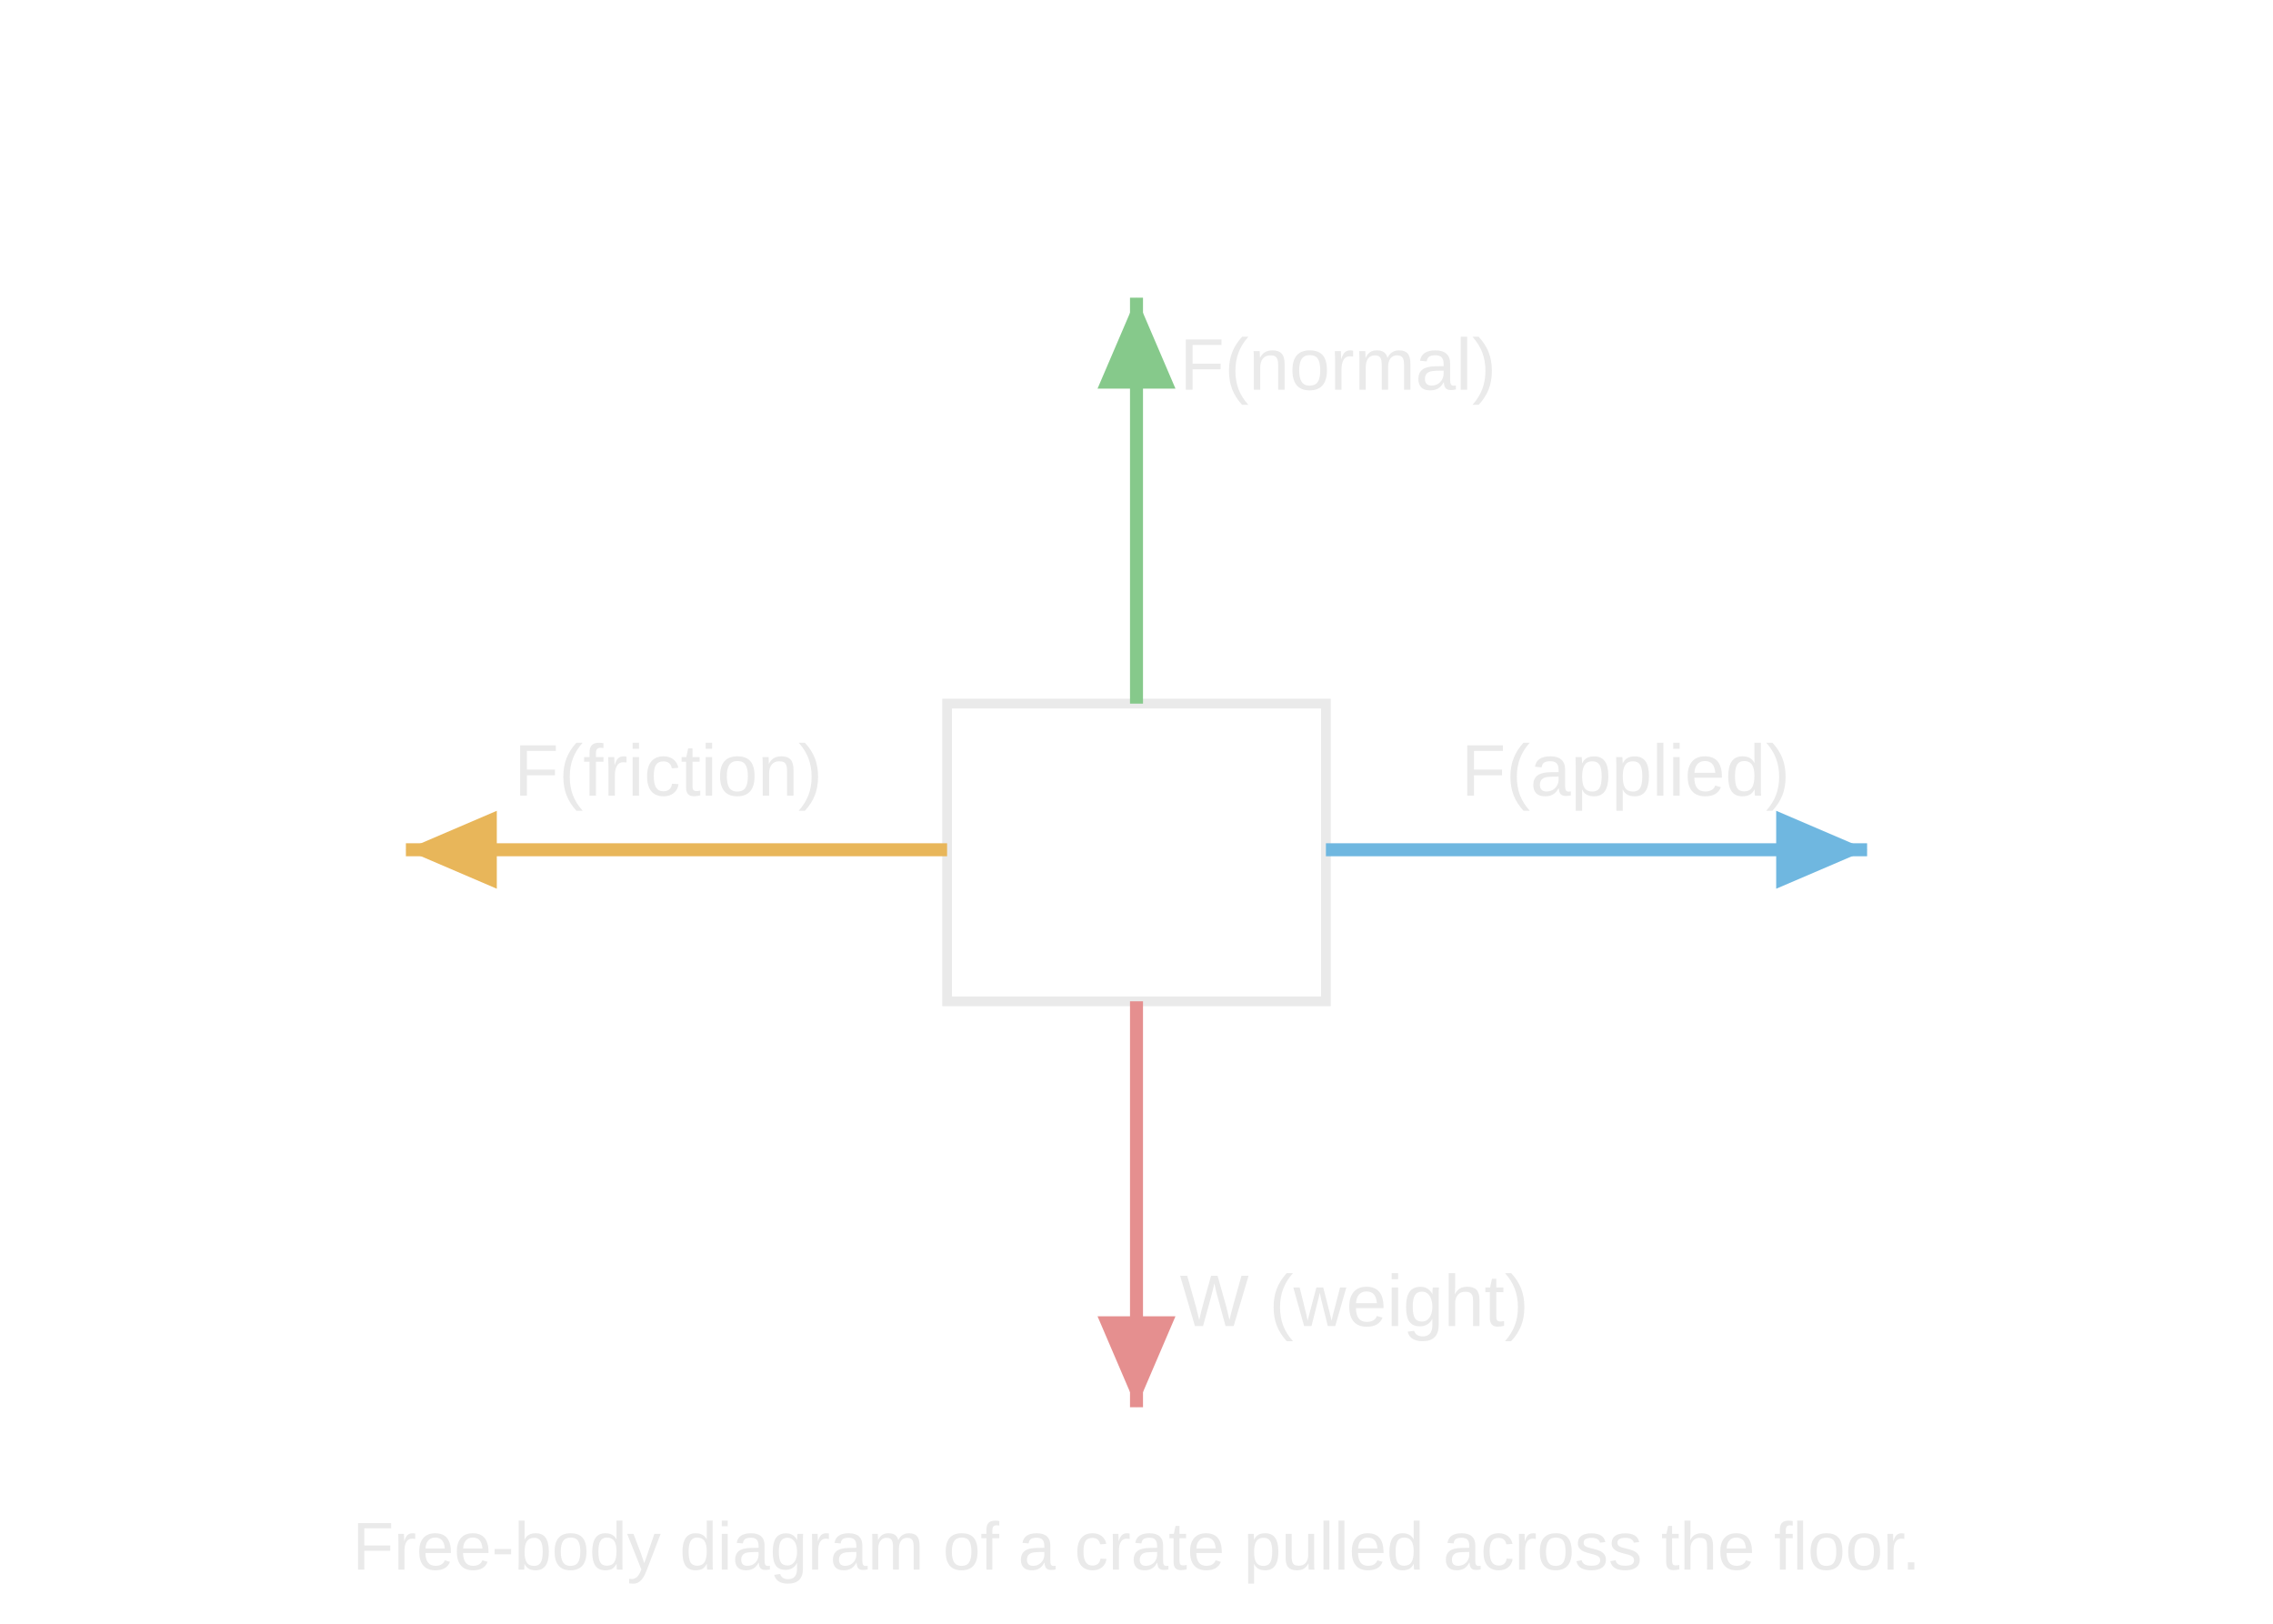
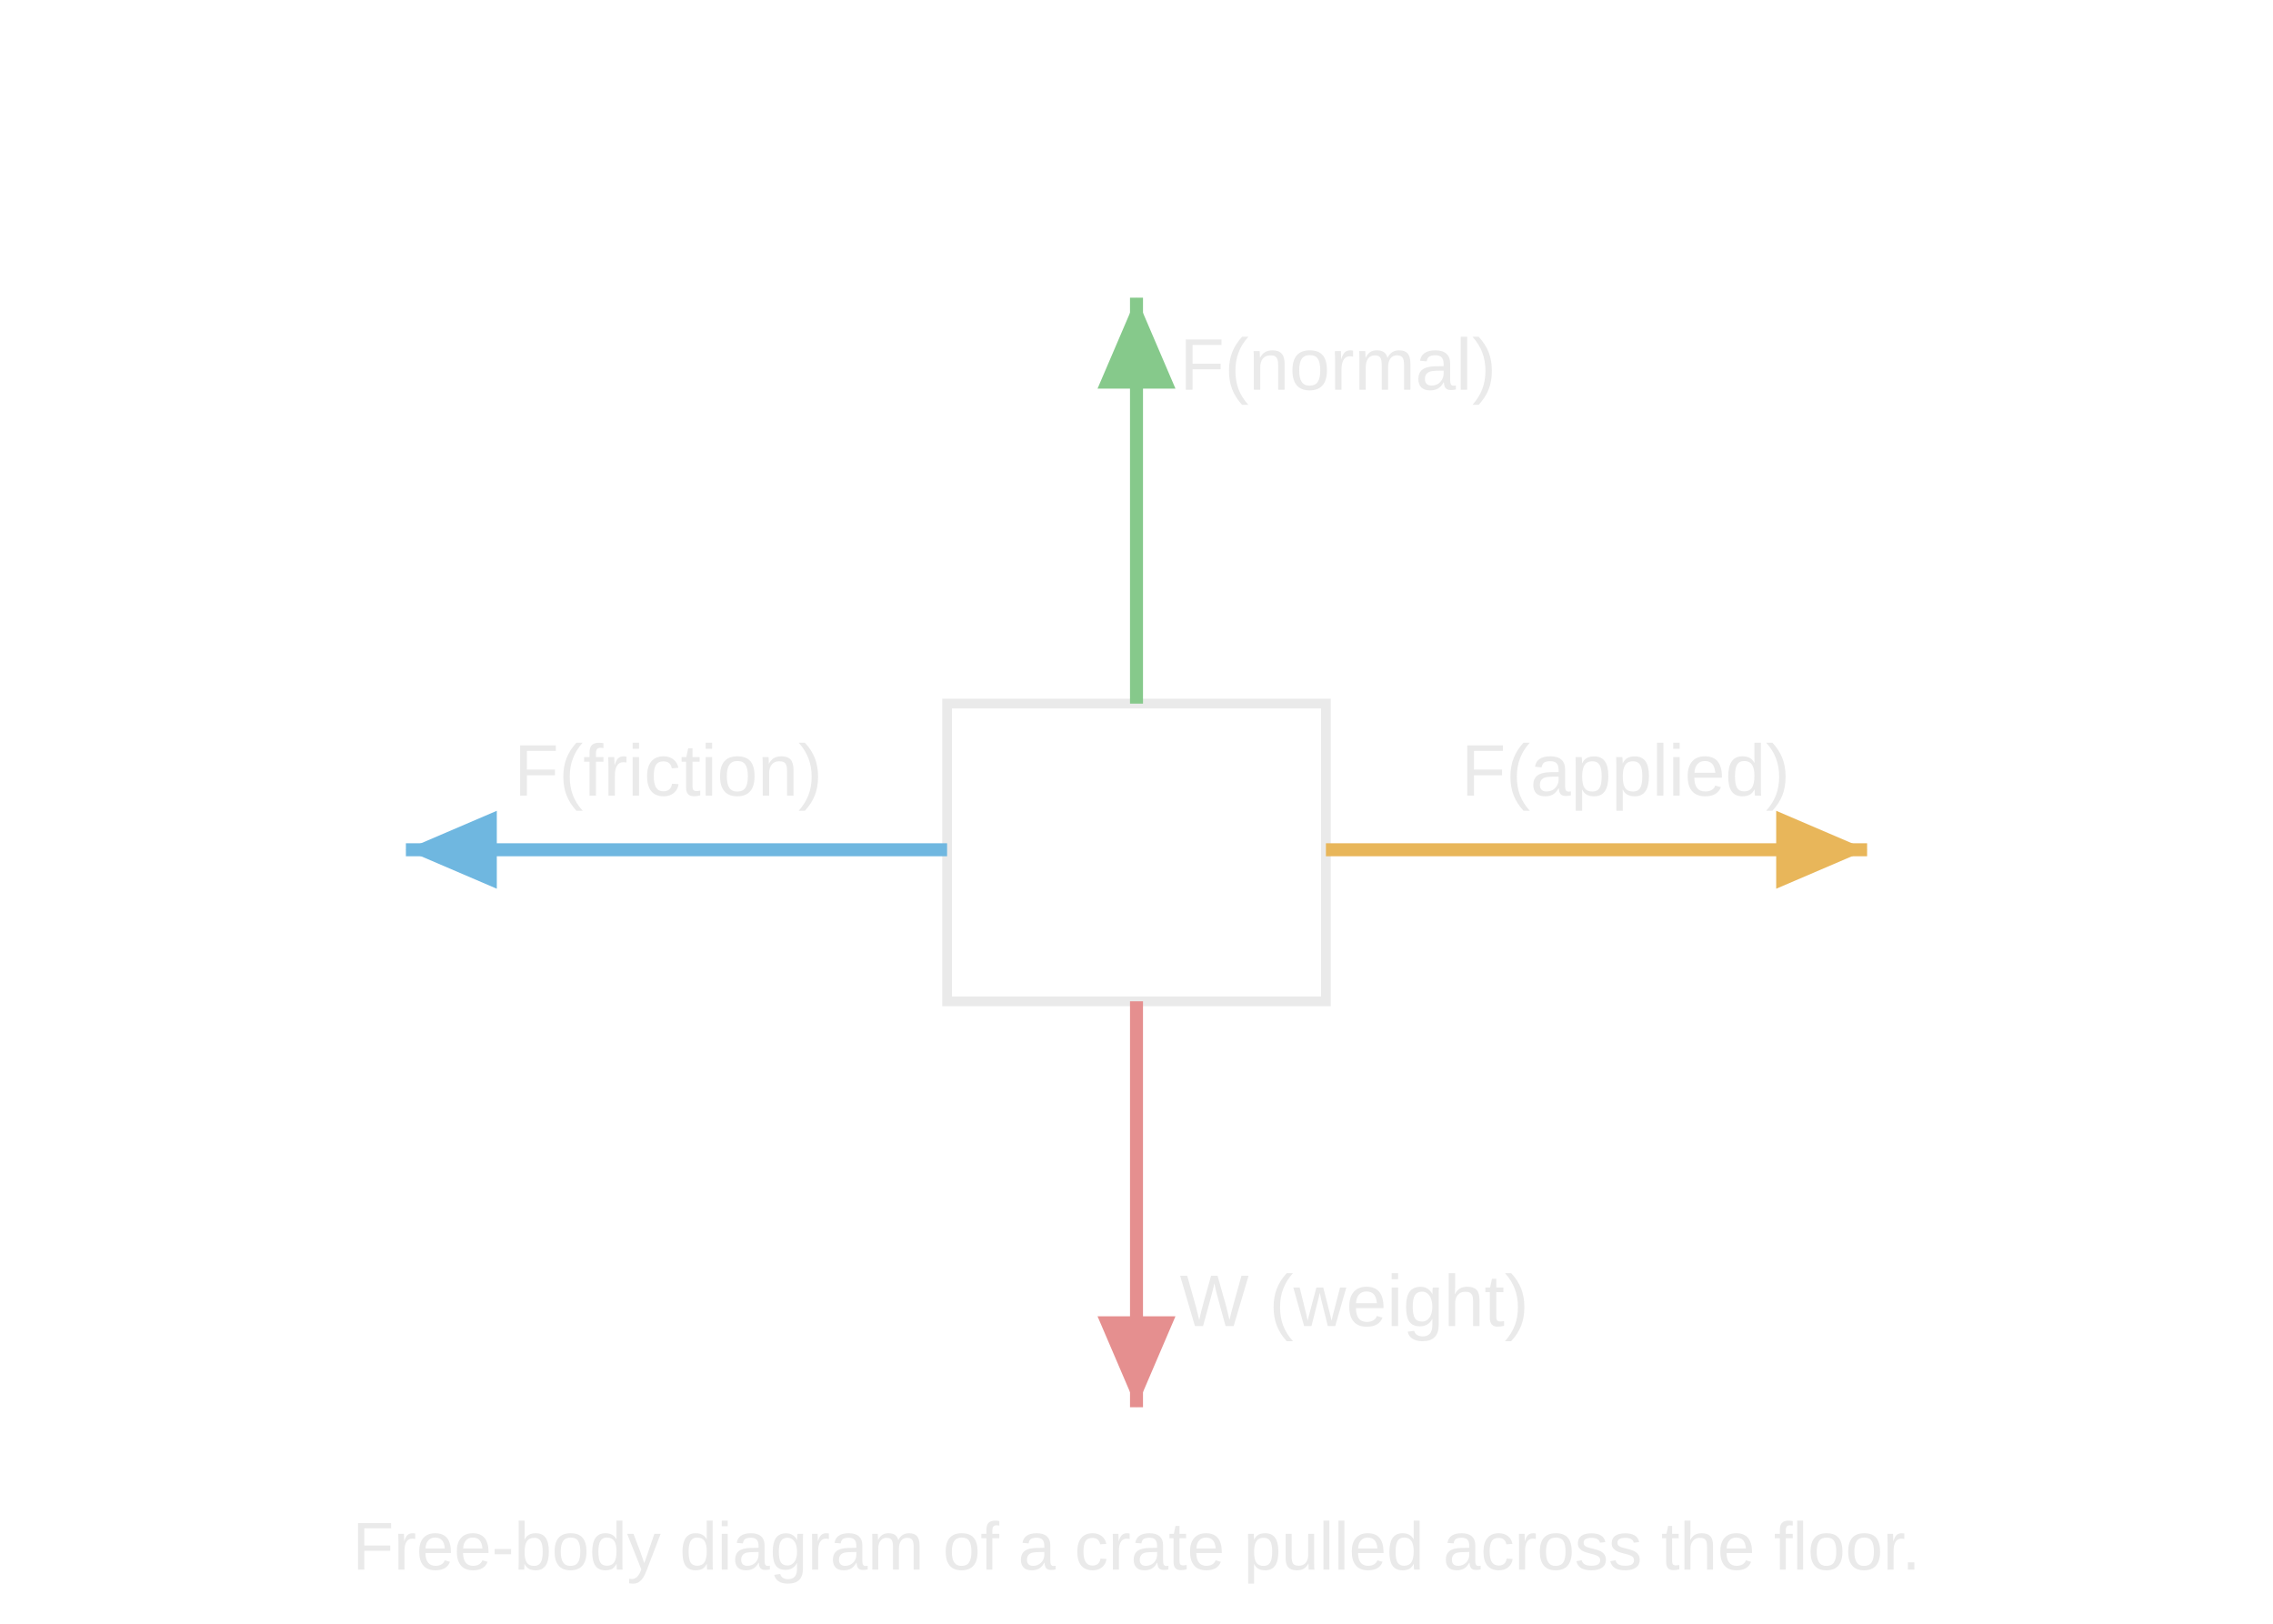
<svg xmlns="http://www.w3.org/2000/svg" viewBox="0 0 420 300" font-family="Segoe UI, Arial, sans-serif">
  <defs>
    <marker id="arwG" markerWidth="9" markerHeight="9" refX="7" refY="3" orient="auto" markerUnits="strokeWidth">
      <path d="M0,0 L7,3 L0,6 Z" fill="#86C98B" />
    </marker>
    <marker id="arwR" markerWidth="9" markerHeight="9" refX="7" refY="3" orient="auto" markerUnits="strokeWidth">
      <path d="M0,0 L7,3 L0,6 Z" fill="#E58F8F" />
    </marker>
    <marker id="arwB" markerWidth="9" markerHeight="9" refX="7" refY="3" orient="auto" markerUnits="strokeWidth">
-       <path d="M0,0 L7,3 L0,6 Z" fill="#6FB7E0" />
+       <path d="M0,0 L7,3 L0,6 Z" fill="#E8B65A" />
    </marker>
    <marker id="arwA" markerWidth="9" markerHeight="9" refX="7" refY="3" orient="auto" markerUnits="strokeWidth">
-       <path d="M0,0 L7,3 L0,6 Z" fill="#E8B65A" />
+       <path d="M0,0 L7,3 L0,6 Z" fill="#6FB7E0" />
    </marker>
  </defs>
  <style>
    text { fill:#EAEAEA; }
    .box { fill:none; stroke:#EAEAEA; stroke-width:1.8; }
    .norm { stroke:#86C98B; stroke-width:2.4; }
    .weight { stroke:#E58F8F; stroke-width:2.4; }
-     .app { stroke:#6FB7E0; stroke-width:2.4; }
-     .fric { stroke:#E8B65A; stroke-width:2.4; }
+     .app { stroke:#E8B65A; stroke-width:2.4; }
+     .fric { stroke:#6FB7E0; stroke-width:2.4; }
  </style>
  <rect class="box" x="175" y="130" width="70" height="55" />
  <line class="norm" x1="210" y1="130" x2="210" y2="55" marker-end="url(#arwG)" />
  <text x="218" y="72" font-size="13.5" fill="#86C98B">F(normal)</text>
  <line class="weight" x1="210" y1="185" x2="210" y2="260" marker-end="url(#arwR)" />
  <text x="218" y="245" font-size="13.5" fill="#E58F8F">W (weight)</text>
  <line class="app" x1="245" y1="157" x2="345" y2="157" marker-end="url(#arwB)" />
-   <text x="270" y="147" font-size="13.5" fill="#6FB7E0">F(applied)</text>
+   <text x="270" y="147" font-size="13.5" fill="#E8B65A">F(applied)</text>
  <line class="fric" x1="175" y1="157" x2="75" y2="157" marker-end="url(#arwA)" />
-   <text x="95" y="147" font-size="13.5" fill="#E8B65A">F(friction)</text>
+   <text x="95" y="147" font-size="13.5" fill="#6FB7E0">F(friction)</text>
  <text x="210" y="290" text-anchor="middle" font-size="12.5">Free-body diagram of a crate pulled across the floor.</text>
</svg>
